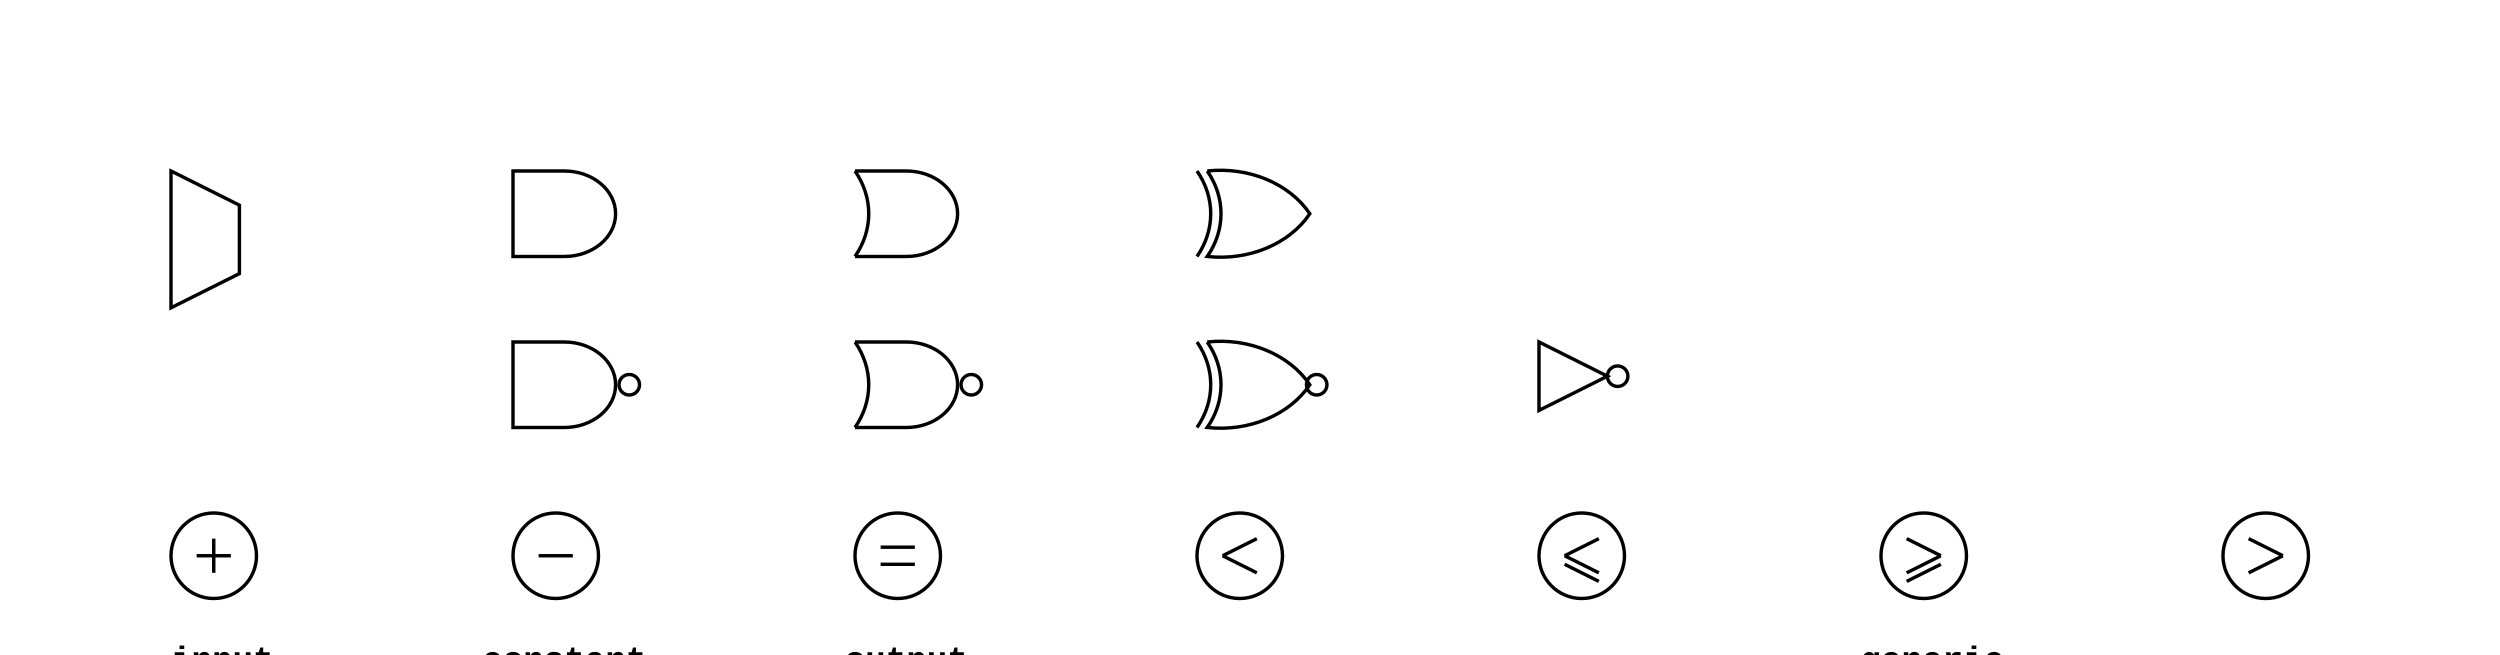
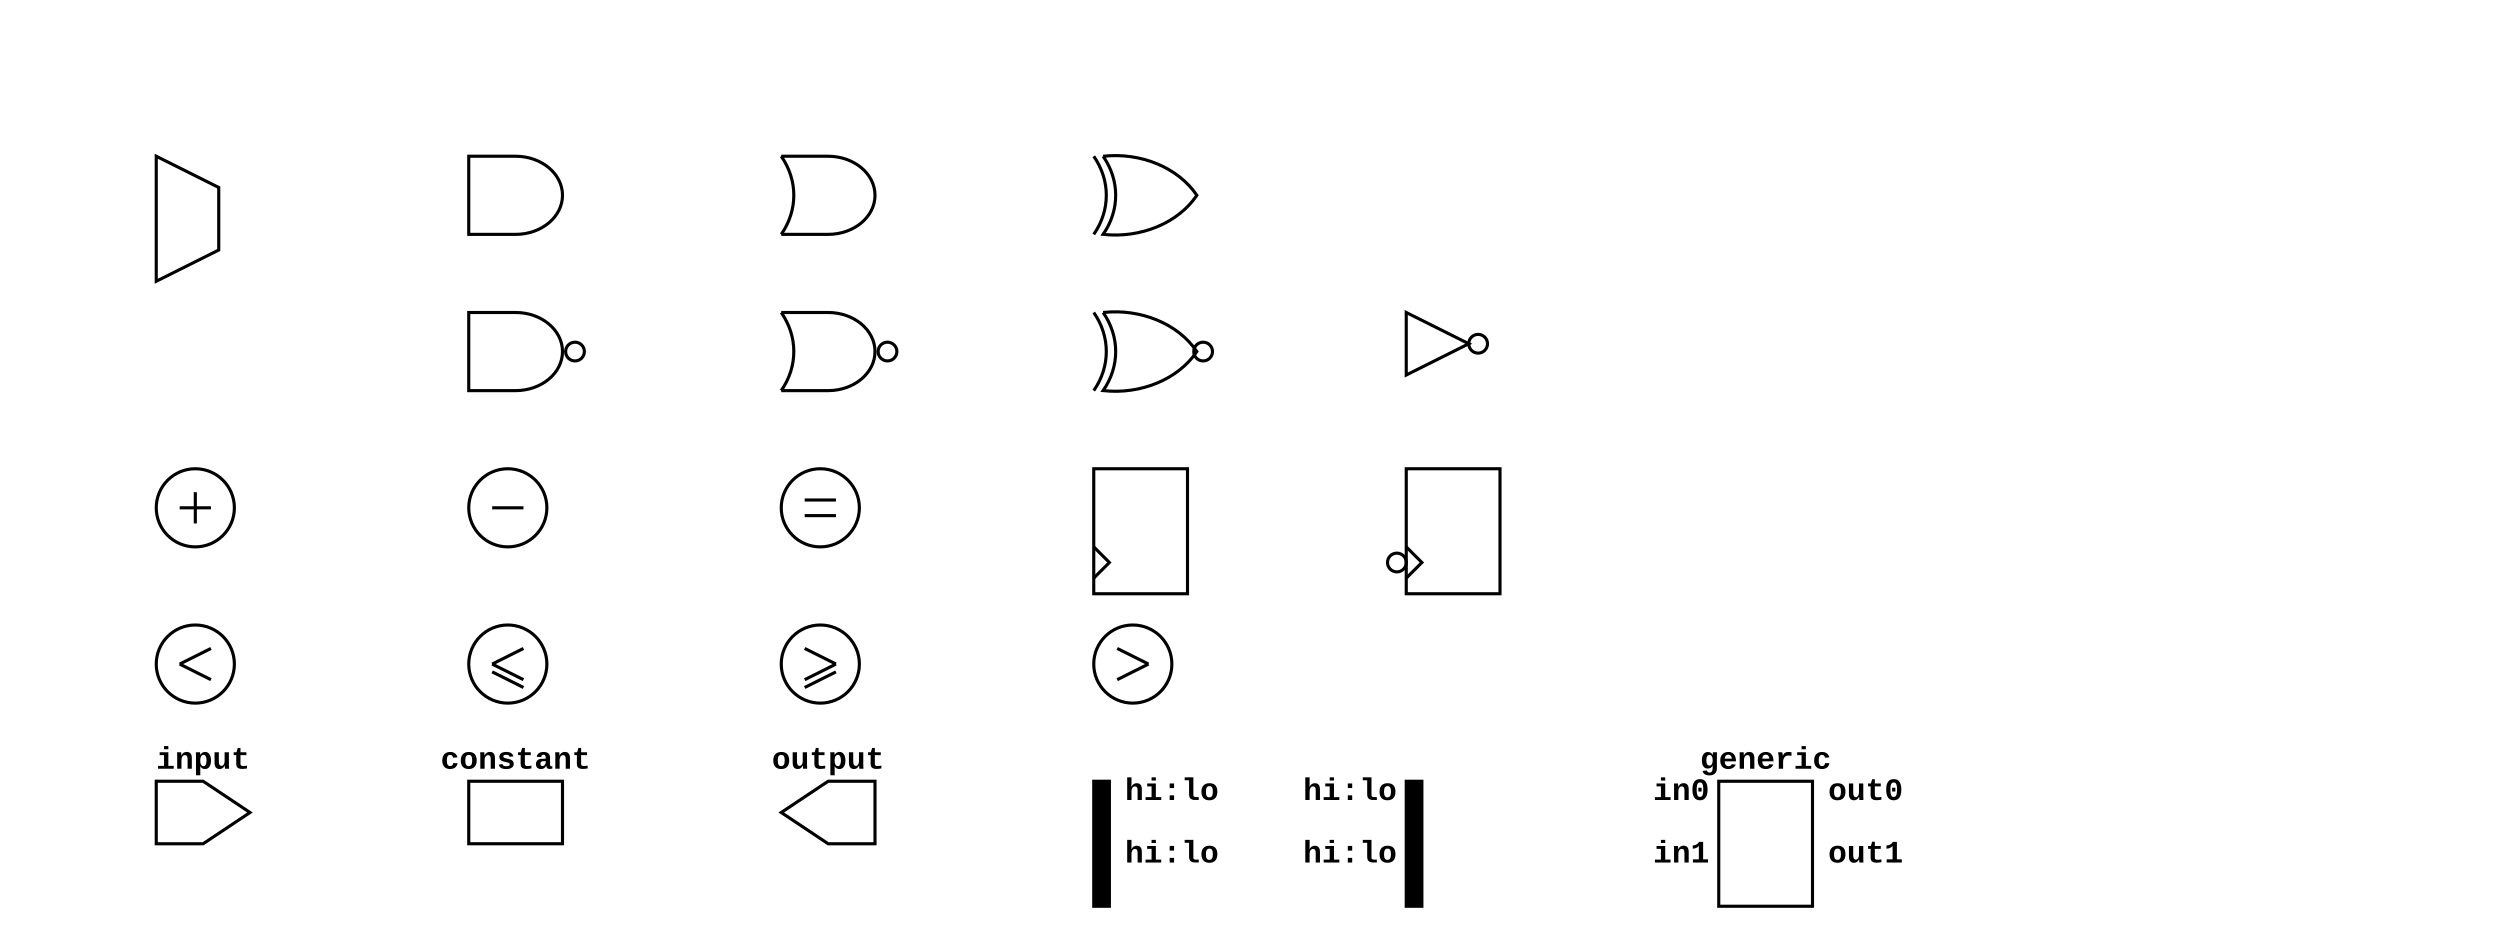
- <svg xmlns="http://www.w3.org/2000/svg" xmlns:ns1="https://github.com/nturley/netlistsvg">
+ <svg xmlns="http://www.w3.org/2000/svg" xmlns:ns1="https://github.com/nturley/netlistsvg" width="800" height="300">
  <ns1:properties>
    <ns1:layoutEngine org.eclipse.elk.layered.spacing.nodeNodeBetweenLayers="35" org.eclipse.elk.spacing.nodeNode="35" org.eclipse.elk.layered.layering.strategy="LONGEST_PATH" />
    <ns1:low_priority_alias val="$dff" />
  </ns1:properties>
  <style>
svg {
  stroke:#000;
  fill:none;
}
text {
  fill:#000;
  stroke:none;
  font-size:10px;
  font-weight: bold;
  font-family: "Courier New", monospace;
}
.nodelabel {
  text-anchor: middle;
}
.inputPortLabel {
  text-anchor: end;
}
.splitjoinBody {
  fill:#000;
}
</style>
  <g ns1:type="mux" transform="translate(50, 50)" ns1:width="20" ns1:height="40">
    <ns1:alias val="$pmux" />
    <ns1:alias val="$mux" />
    <ns1:alias val="$_MUX_" />
    <path d="M0,0 L20,10 L20,30 L0,40 Z" class="$cell_id" />
    <g ns1:x="0" ns1:y="10" ns1:pid="A" />
    <g ns1:x="0" ns1:y="30" ns1:pid="B" />
    <g ns1:x="10" ns1:y="35" ns1:pid="S" />
    <g ns1:x="20" ns1:y="20" ns1:pid="Y" />
  </g>
  <g ns1:type="and" transform="translate(150,50)" ns1:width="30" ns1:height="25">
    <ns1:alias val="$and" />
    <ns1:alias val="$logic_and" />
    <ns1:alias val="$_AND_" />
    <path d="M0,0 L0,25 L15,25 A15 12.5 0 0 0 15,0 Z" class="$cell_id" />
    <g ns1:x="0" ns1:y="5" ns1:pid="A" />
    <g ns1:x="0" ns1:y="20" ns1:pid="B" />
    <g ns1:x="30" ns1:y="12.5" ns1:pid="Y" />
  </g>
  <g ns1:type="nand" transform="translate(150,100)" ns1:width="30" ns1:height="25">
    <ns1:alias val="$nand" />
    <ns1:alias val="$logic_nand" />
    <ns1:alias val="$_NAND_" />
    <ns1:alias val="$_ANDNOT_" />
    <path d="M0,0 L0,25 L15,25 A15 12.5 0 0 0 15,0 Z" class="$cell_id" />
    <circle cx="34" cy="12.5" r="3" class="$cell_id" />
    <g ns1:x="0" ns1:y="5" ns1:pid="A" />
    <g ns1:x="0" ns1:y="20" ns1:pid="B" />
    <g ns1:x="36" ns1:y="12.5" ns1:pid="Y" />
  </g>
  <g ns1:type="or" transform="translate(250,50)" ns1:width="30" ns1:height="25">
    <ns1:alias val="$or" />
    <ns1:alias val="$logic_or" />
    <ns1:alias val="$_OR_" />
    <path d="M0,25 L0,25 L15,25 A15 12.5 0 0 0 15,0 L0,0" class="$cell_id" />
    <path d="M0,0 A30 25 0 0 1 0,25" class="$cell_id" />
    <g ns1:x="3" ns1:y="5" ns1:pid="A" />
    <g ns1:x="3" ns1:y="20" ns1:pid="B" />
    <g ns1:x="30" ns1:y="12.5" ns1:pid="Y" />
  </g>
  <g ns1:type="reduce_nor" transform="translate(250, 100)" ns1:width="33" ns1:height="25">
    <ns1:alias val="$nor" />
    <ns1:alias val="$reduce_nor" />
    <ns1:alias val="$_NOR_" />
    <ns1:alias val="$_ORNOT_" />
    <path d="M0,25 L0,25 L15,25 A15 12.5 0 0 0 15,0 L0,0" class="$cell_id" />
    <path d="M0,0 A30 25 0 0 1 0,25" class="$cell_id" />
    <circle cx="34" cy="12.5" r="3" class="$cell_id" />
    <g ns1:x="3" ns1:y="5" ns1:pid="A" />
    <g ns1:x="3" ns1:y="20" ns1:pid="B" />
    <g ns1:x="36" ns1:y="12.5" ns1:pid="Y" />
  </g>
  <g ns1:type="reduce_xor" transform="translate(350, 50)" ns1:width="33" ns1:height="25">
    <ns1:alias val="$xor" />
    <ns1:alias val="$reduce_xor" />
    <ns1:alias val="$_XOR_" />
    <path d="M3,0 A30 25 0 0 1 3,25 A30 25 0 0 0 33,12.5 A30 25 0 0 0 3,0" class="$cell_id" />
    <path d="M0,0 A30 25 0 0 1 0,25" class="$cell_id" />
    <g ns1:x="3" ns1:y="5" ns1:pid="A" />
    <g ns1:x="3" ns1:y="20" ns1:pid="B" />
    <g ns1:x="33" ns1:y="12.5" ns1:pid="Y" />
  </g>
  <g ns1:type="reduce_nxor" transform="translate(350, 100)" ns1:width="33" ns1:height="25">
    <ns1:alias val="$xnor" />
    <ns1:alias val="$reduce_xnor" />
    <ns1:alias val="$_XNOR_" />
    <path d="M3,0 A30 25 0 0 1 3,25 A30 25 0 0 0 33,12.5 A30 25 0 0 0 3,0" class="$cell_id" />
    <path d="M0,0 A30 25 0 0 1 0,25" class="$cell_id" />
    <circle cx="35" cy="12.5" r="3" class="$cell_id" />
    <g ns1:x="3" ns1:y="5" ns1:pid="A" />
    <g ns1:x="3" ns1:y="20" ns1:pid="B" />
    <g ns1:x="38" ns1:y="12.5" ns1:pid="Y" />
  </g>
  <g ns1:type="not" transform="translate(450,100)" ns1:width="30" ns1:height="20">
    <ns1:alias val="$_NOT_" />
    <ns1:alias val="$not" />
    <ns1:alias val="$logic_not" />
    <path d="M0,0 L0,20 L20,10 Z" class="$cell_id" />
    <circle cx="23" cy="10" r="3" class="$cell_id" />
    <g ns1:x="0" ns1:y="10" ns1:pid="A" />
    <g ns1:x="25" ns1:y="10" ns1:pid="Y" />
  </g>
  <g ns1:type="add" transform="translate(50, 150)" ns1:width="25" ns1:height="25">
    <ns1:alias val="$add" />
    <circle r="12.5" cx="12.5" cy="12.5" class="$cell_id" />
    <line x1="7.5" x2="17.5" y1="12.5" y2="12.5" class="$cell_id" />
    <line x1="12.5" x2="12.5" y1="7.5" y2="17.5" class="$cell_id" />
    <g ns1:x="3" ns1:y="5" ns1:pid="A" />
    <g ns1:x="3" ns1:y="20" ns1:pid="B" />
    <g ns1:x="25" ns1:y="12.5" ns1:pid="Y" />
  </g>
  <g ns1:type="sub" transform="translate(150,150)" ns1:width="25" ns1:height="25">
    <ns1:alias val="$sub" />
    <circle r="12.5" cx="12.5" cy="12.5" class="$cell_id" />
    <line x1="7.5" x2="17.5" y1="12.5" y2="12.5" class="$cell_id" />
    <g ns1:x="3" ns1:y="5" ns1:pid="A" />
    <g ns1:x="3" ns1:y="20" ns1:pid="B" />
    <g ns1:x="25" ns1:y="12.5" ns1:pid="Y" />
  </g>
  <g ns1:type="eq" transform="translate(250,150)" ns1:width="25" ns1:height="25">
    <ns1:alias val="$eq" />
    <circle r="12.5" cx="12.5" cy="12.5" class="$cell_id" />
    <line x1="7.5" x2="17.5" y1="10" y2="10" class="$cell_id" />
    <line x1="7.5" x2="17.5" y1="15" y2="15" class="$cell_id" />
    <g ns1:x="3" ns1:y="5" ns1:pid="A" />
    <g ns1:x="3" ns1:y="20" ns1:pid="B" />
    <g ns1:x="25" ns1:y="12.5" ns1:pid="Y" />
  </g>
-   <g ns1:type="lt" transform="translate(350,150)" ns1:width="25" ns1:height="25">
-     <ns1:alias val="$lt" />
-     <circle r="12.5" cx="12.5" cy="12.5" class="$cell_id" />
-     <line x1="7.5" x2="17.5" y1="12.5" y2="7.5" class="$cell_id" />
-     <line x1="7.5" x2="17.5" y1="12.5" y2="17.5" class="$cell_id" />
-     <g ns1:x="3" ns1:y="5" ns1:pid="A" />
-     <g ns1:x="3" ns1:y="20" ns1:pid="B" />
-     <g ns1:x="25" ns1:y="12.5" ns1:pid="Y" />
-   </g>
-   <g ns1:type="le" transform="translate(450,150)" ns1:width="25" ns1:height="25">
-     <ns1:alias val="$le" />
-     <circle r="12.5" cx="12.5" cy="12.5" class="$cell_id" />
-     <line x1="7.5" x2="17.5" y1="12.5" y2="7.5" class="$cell_id" />
-     <line x1="7.5" x2="17.5" y1="12.5" y2="17.5" class="$cell_id" />
-     <line x1="7.5" x2="17.5" y1="15" y2="20" class="$cell_id" />
-     <g ns1:x="3" ns1:y="5" ns1:pid="A" />
-     <g ns1:x="3" ns1:y="20" ns1:pid="B" />
-     <g ns1:x="25" ns1:y="12.5" ns1:pid="Y" />
-   </g>
-   <g ns1:type="ge" transform="translate(550,150)" ns1:width="25" ns1:height="25">
-     <ns1:alias val="$ge" />
-     <circle r="12.5" cx="12.5" cy="12.5" class="$cell_id" />
-     <line x1="7.5" x2="17.5" y1="7.5" y2="12.5" class="$cell_id" />
-     <line x1="7.5" x2="17.5" y1="17.5" y2="12.5" class="$cell_id" />
-     <line x1="7.5" x2="17.5" y1="20" y2="15" class="$cell_id" />
-     <g ns1:x="3" ns1:y="5" ns1:pid="A" />
-     <g ns1:x="3" ns1:y="20" ns1:pid="B" />
-     <g ns1:x="25" ns1:y="12.5" ns1:pid="Y" />
-   </g>
-   <g ns1:type="gt" transform="translate(650,150)" ns1:width="25" ns1:height="25">
-     <ns1:alias val="$gt" />
-     <circle r="12.5" cx="12.5" cy="12.5" class="$cell_id" />
-     <line x1="7.5" x2="17.5" y1="7.5" y2="12.5" class="$cell_id" />
-     <line x1="7.5" x2="17.5" y1="17.5" y2="12.5" class="$cell_id" />
-     <g ns1:x="3" ns1:y="5" ns1:pid="A" />
-     <g ns1:x="3" ns1:y="20" ns1:pid="B" />
-     <g ns1:x="25" ns1:y="12.5" ns1:pid="Y" />
-   </g>
-   <g ns1:type="dff" transform="translate(750,150)" ns1:width="30" ns1:height="40">
+   <g ns1:type="dff" transform="translate(350,150)" ns1:width="30" ns1:height="40">
    <ns1:alias val="$dff" />
    <ns1:alias val="$_DFF_" />
    <ns1:alias val="$_DFF_P_" />
    <rect width="30" height="40" x="0" y="0" class="$cell_id" />
    <path d="M0,35 L5,30 L0,25" class="$cell_id" />
    <g ns1:x="30" ns1:y="10" ns1:pid="Q" />
    <g ns1:x="0" ns1:y="30" ns1:pid="CLK" />
    <g ns1:x="0" ns1:y="30" ns1:pid="C" />
    <g ns1:x="0" ns1:y="10" ns1:pid="D" />
  </g>
-   <g ns1:type="inputExt" transform="translate(50,200)" ns1:width="30" ns1:height="20">
+   <g ns1:type="dffn" transform="translate(450,150)" ns1:width="30" ns1:height="40">
+     <ns1:alias val="$_DFF_N_" />
+     <rect width="30" height="40" x="0" y="0" class="$cell_id" />
+     <path d="M0,35 L5,30 L0,25" class="$cell_id" />
+     <circle cx="-3" cy="30" r="3" class="$cell_id" />
+     <g ns1:x="30" ns1:y="10" ns1:pid="Q" />
+     <g ns1:x="-6" ns1:y="30" ns1:pid="CLK" />
+     <g ns1:x="-6" ns1:y="30" ns1:pid="C" />
+     <g ns1:x="0" ns1:y="10" ns1:pid="D" />
+   </g>
+   <g ns1:type="lt" transform="translate(50,200)" ns1:width="25" ns1:height="25">
+     <ns1:alias val="$lt" />
+     <circle r="12.5" cx="12.5" cy="12.5" class="$cell_id" />
+     <line x1="7.5" x2="17.5" y1="12.5" y2="7.5" class="$cell_id" />
+     <line x1="7.5" x2="17.5" y1="12.5" y2="17.5" class="$cell_id" />
+     <g ns1:x="3" ns1:y="5" ns1:pid="A" />
+     <g ns1:x="3" ns1:y="20" ns1:pid="B" />
+     <g ns1:x="25" ns1:y="12.5" ns1:pid="Y" />
+   </g>
+   <g ns1:type="le" transform="translate(150,200)" ns1:width="25" ns1:height="25">
+     <ns1:alias val="$le" />
+     <circle r="12.5" cx="12.5" cy="12.5" class="$cell_id" />
+     <line x1="7.5" x2="17.5" y1="12.5" y2="7.5" class="$cell_id" />
+     <line x1="7.5" x2="17.5" y1="12.5" y2="17.5" class="$cell_id" />
+     <line x1="7.5" x2="17.5" y1="15" y2="20" class="$cell_id" />
+     <g ns1:x="3" ns1:y="5" ns1:pid="A" />
+     <g ns1:x="3" ns1:y="20" ns1:pid="B" />
+     <g ns1:x="25" ns1:y="12.5" ns1:pid="Y" />
+   </g>
+   <g ns1:type="ge" transform="translate(250,200)" ns1:width="25" ns1:height="25">
+     <ns1:alias val="$ge" />
+     <circle r="12.5" cx="12.5" cy="12.5" class="$cell_id" />
+     <line x1="7.5" x2="17.5" y1="7.5" y2="12.5" class="$cell_id" />
+     <line x1="7.5" x2="17.5" y1="17.5" y2="12.5" class="$cell_id" />
+     <line x1="7.5" x2="17.5" y1="20" y2="15" class="$cell_id" />
+     <g ns1:x="3" ns1:y="5" ns1:pid="A" />
+     <g ns1:x="3" ns1:y="20" ns1:pid="B" />
+     <g ns1:x="25" ns1:y="12.5" ns1:pid="Y" />
+   </g>
+   <g ns1:type="gt" transform="translate(350,200)" ns1:width="25" ns1:height="25">
+     <ns1:alias val="$gt" />
+     <circle r="12.5" cx="12.5" cy="12.5" class="$cell_id" />
+     <line x1="7.5" x2="17.5" y1="7.5" y2="12.5" class="$cell_id" />
+     <line x1="7.5" x2="17.5" y1="17.5" y2="12.5" class="$cell_id" />
+     <g ns1:x="3" ns1:y="5" ns1:pid="A" />
+     <g ns1:x="3" ns1:y="20" ns1:pid="B" />
+     <g ns1:x="25" ns1:y="12.5" ns1:pid="Y" />
+   </g>
+   <g ns1:type="inputExt" transform="translate(50,250)" ns1:width="30" ns1:height="20">
    <text x="15" y="-4" class="nodelabel $cell_id" ns1:attribute="ref">input</text>
    <ns1:alias val="$_inputExt_" />
    <path d="M0,0 L0,20 L15,20 L30,10 L15,0 Z" class="$cell_id" />
    <g ns1:x="28" ns1:y="10" ns1:pid="Y" />
  </g>
-   <g ns1:type="constant" transform="translate(150,200)" ns1:width="30" ns1:height="20">
+   <g ns1:type="constant" transform="translate(150,250)" ns1:width="30" ns1:height="20">
    <text x="15" y="-4" class="nodelabel $cell_id" ns1:attribute="ref">constant</text>
    <ns1:alias val="$_constant_" />
    <rect width="30" height="20" class="$cell_id" />
    <g ns1:x="30" ns1:y="10" ns1:pid="Y" />
  </g>
-   <g ns1:type="outputExt" transform="translate(250,200)" ns1:width="30" ns1:height="20">
+   <g ns1:type="outputExt" transform="translate(250,250)" ns1:width="30" ns1:height="20">
    <text x="15" y="-4" class="nodelabel $cell_id" ns1:attribute="ref">output</text>
    <ns1:alias val="$_outputExt_" />
    <path d="M30,0 L30,20 L15,20 L0,10 L15,0 Z" class="$cell_id" />
    <g ns1:x="0" ns1:y="10" ns1:pid="A" />
  </g>
-   <g ns1:type="split" transform="translate(350,200)" ns1:width="5" ns1:height="40">
+   <g ns1:type="split" transform="translate(350,250)" ns1:width="5" ns1:height="40">
    <rect width="5" height="40" class="splitjoinBody" ns1:generic="body" />
    <ns1:alias val="$_split_" />
    <g ns1:x="0" ns1:y="20" ns1:pid="in" />
    <g transform="translate(5, 10)" ns1:x="4" ns1:y="10" ns1:pid="out0">
      <text x="5" y="-4">hi:lo</text>
    </g>
    <g transform="translate(5, 30)" ns1:x="4" ns1:y="30" ns1:pid="out1">
      <text x="5" y="-4">hi:lo</text>
    </g>
  </g>
-   <g ns1:type="join" transform="translate(450,200)" ns1:width="4" ns1:height="40">
+   <g ns1:type="join" transform="translate(450,250)" ns1:width="4" ns1:height="40">
    <rect width="5" height="40" class="splitjoinBody" ns1:generic="body" />
    <ns1:alias val="$_join_" />
    <g ns1:x="5" ns1:y="20" ns1:pid="out" />
    <g transform="translate(0, 10)" ns1:x="0" ns1:y="10" ns1:pid="in0">
      <text x="-3" y="-4" class="inputPortLabel">hi:lo</text>
    </g>
    <g transform="translate(0, 30)" ns1:x="0" ns1:y="30" ns1:pid="in1">
      <text x="-3" y="-4" class="inputPortLabel">hi:lo</text>
    </g>
  </g>
-   <g ns1:type="generic" transform="translate(550,200)" ns1:width="30" ns1:height="40">
+   <g ns1:type="generic" transform="translate(550,250)" ns1:width="30" ns1:height="40">
    <text x="15" y="-4" class="nodelabel $cell_id" ns1:attribute="ref">generic</text>
    <rect width="30" height="40" ns1:generic="body" class="$cell_id" />
    <g transform="translate(30, 10)" ns1:x="30" ns1:y="10" ns1:pid="out0">
      <text x="5" y="-4" style="fill:#000; stroke:none" class="$cell_id">out0</text>
    </g>
    <g transform="translate(30, 30)" ns1:x="30" ns1:y="30" ns1:pid="out1">
      <text x="5" y="-4" style="fill:#000;stroke:none" class="$cell_id">out1</text>
    </g>
    <g transform="translate(0, 10)" ns1:x="0" ns1:y="10" ns1:pid="in0">
      <text x="-3" y="-4" class="inputPortLabel $cell_id">in0</text>
    </g>
    <g transform="translate(0, 30)" ns1:x="0" ns1:y="30" ns1:pid="in1">
      <text x="-3" y="-4" class="inputPortLabel $cell_id">in1</text>
    </g>
  </g>
</svg>
